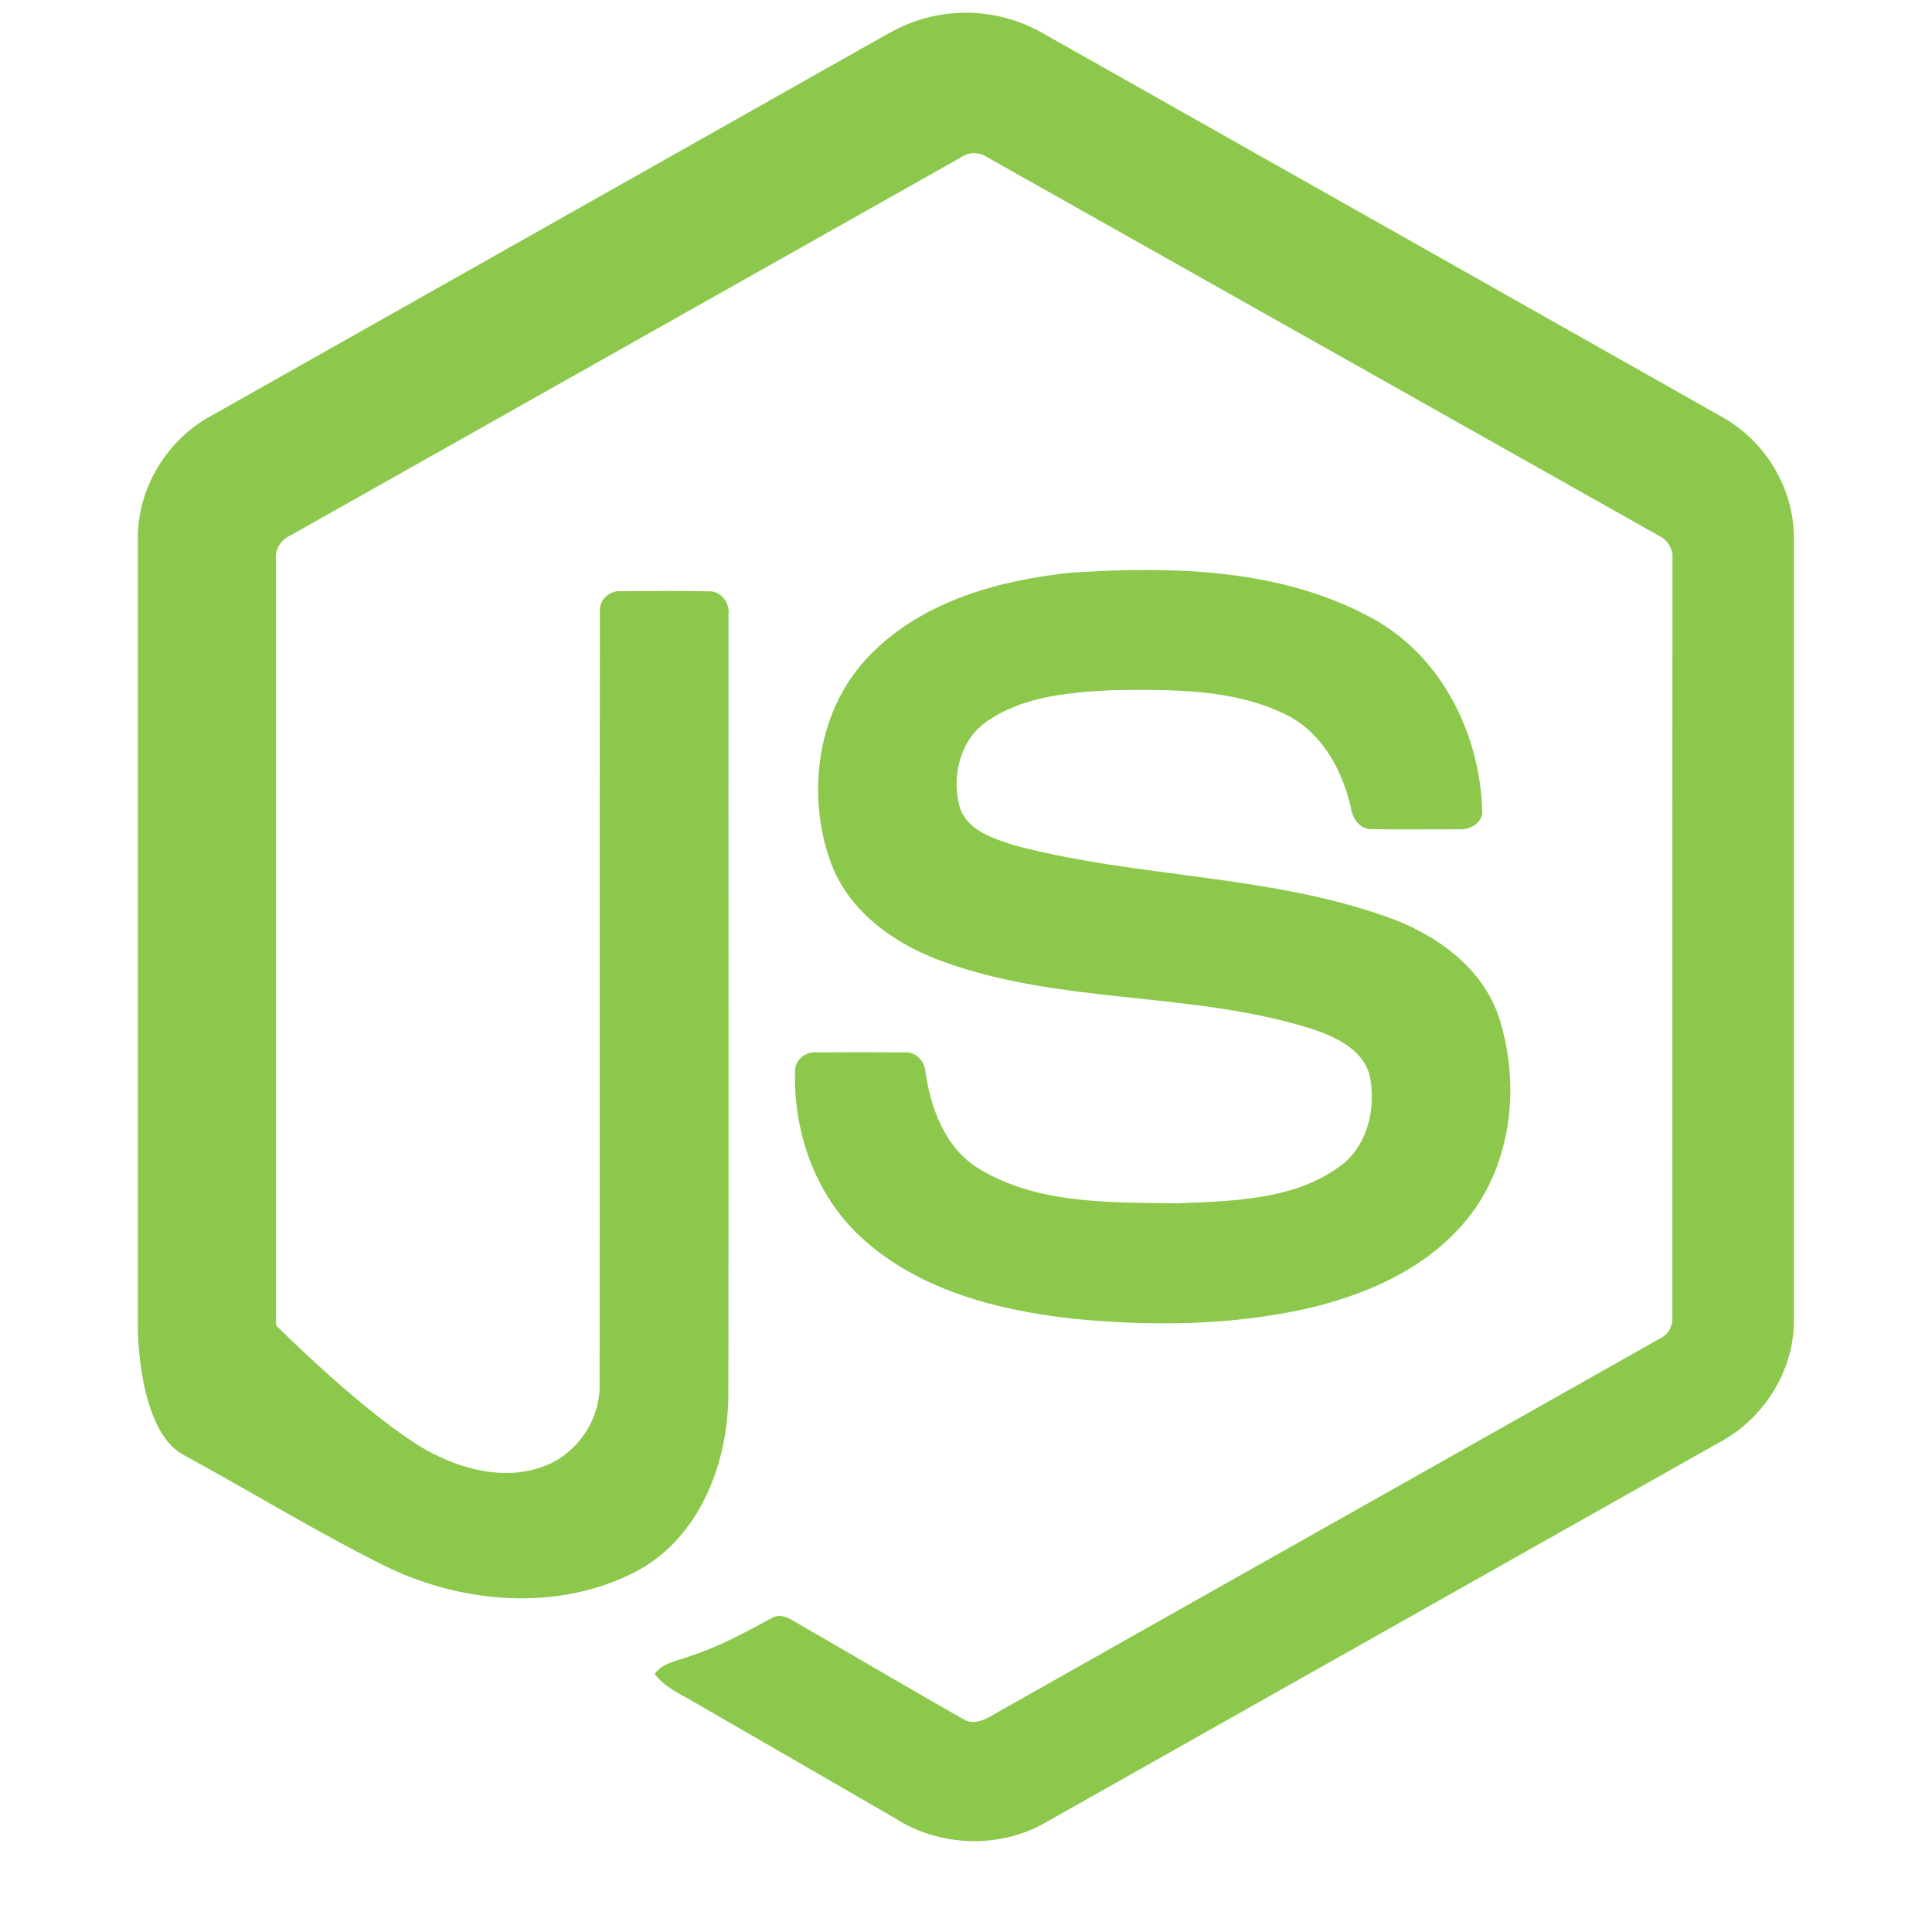
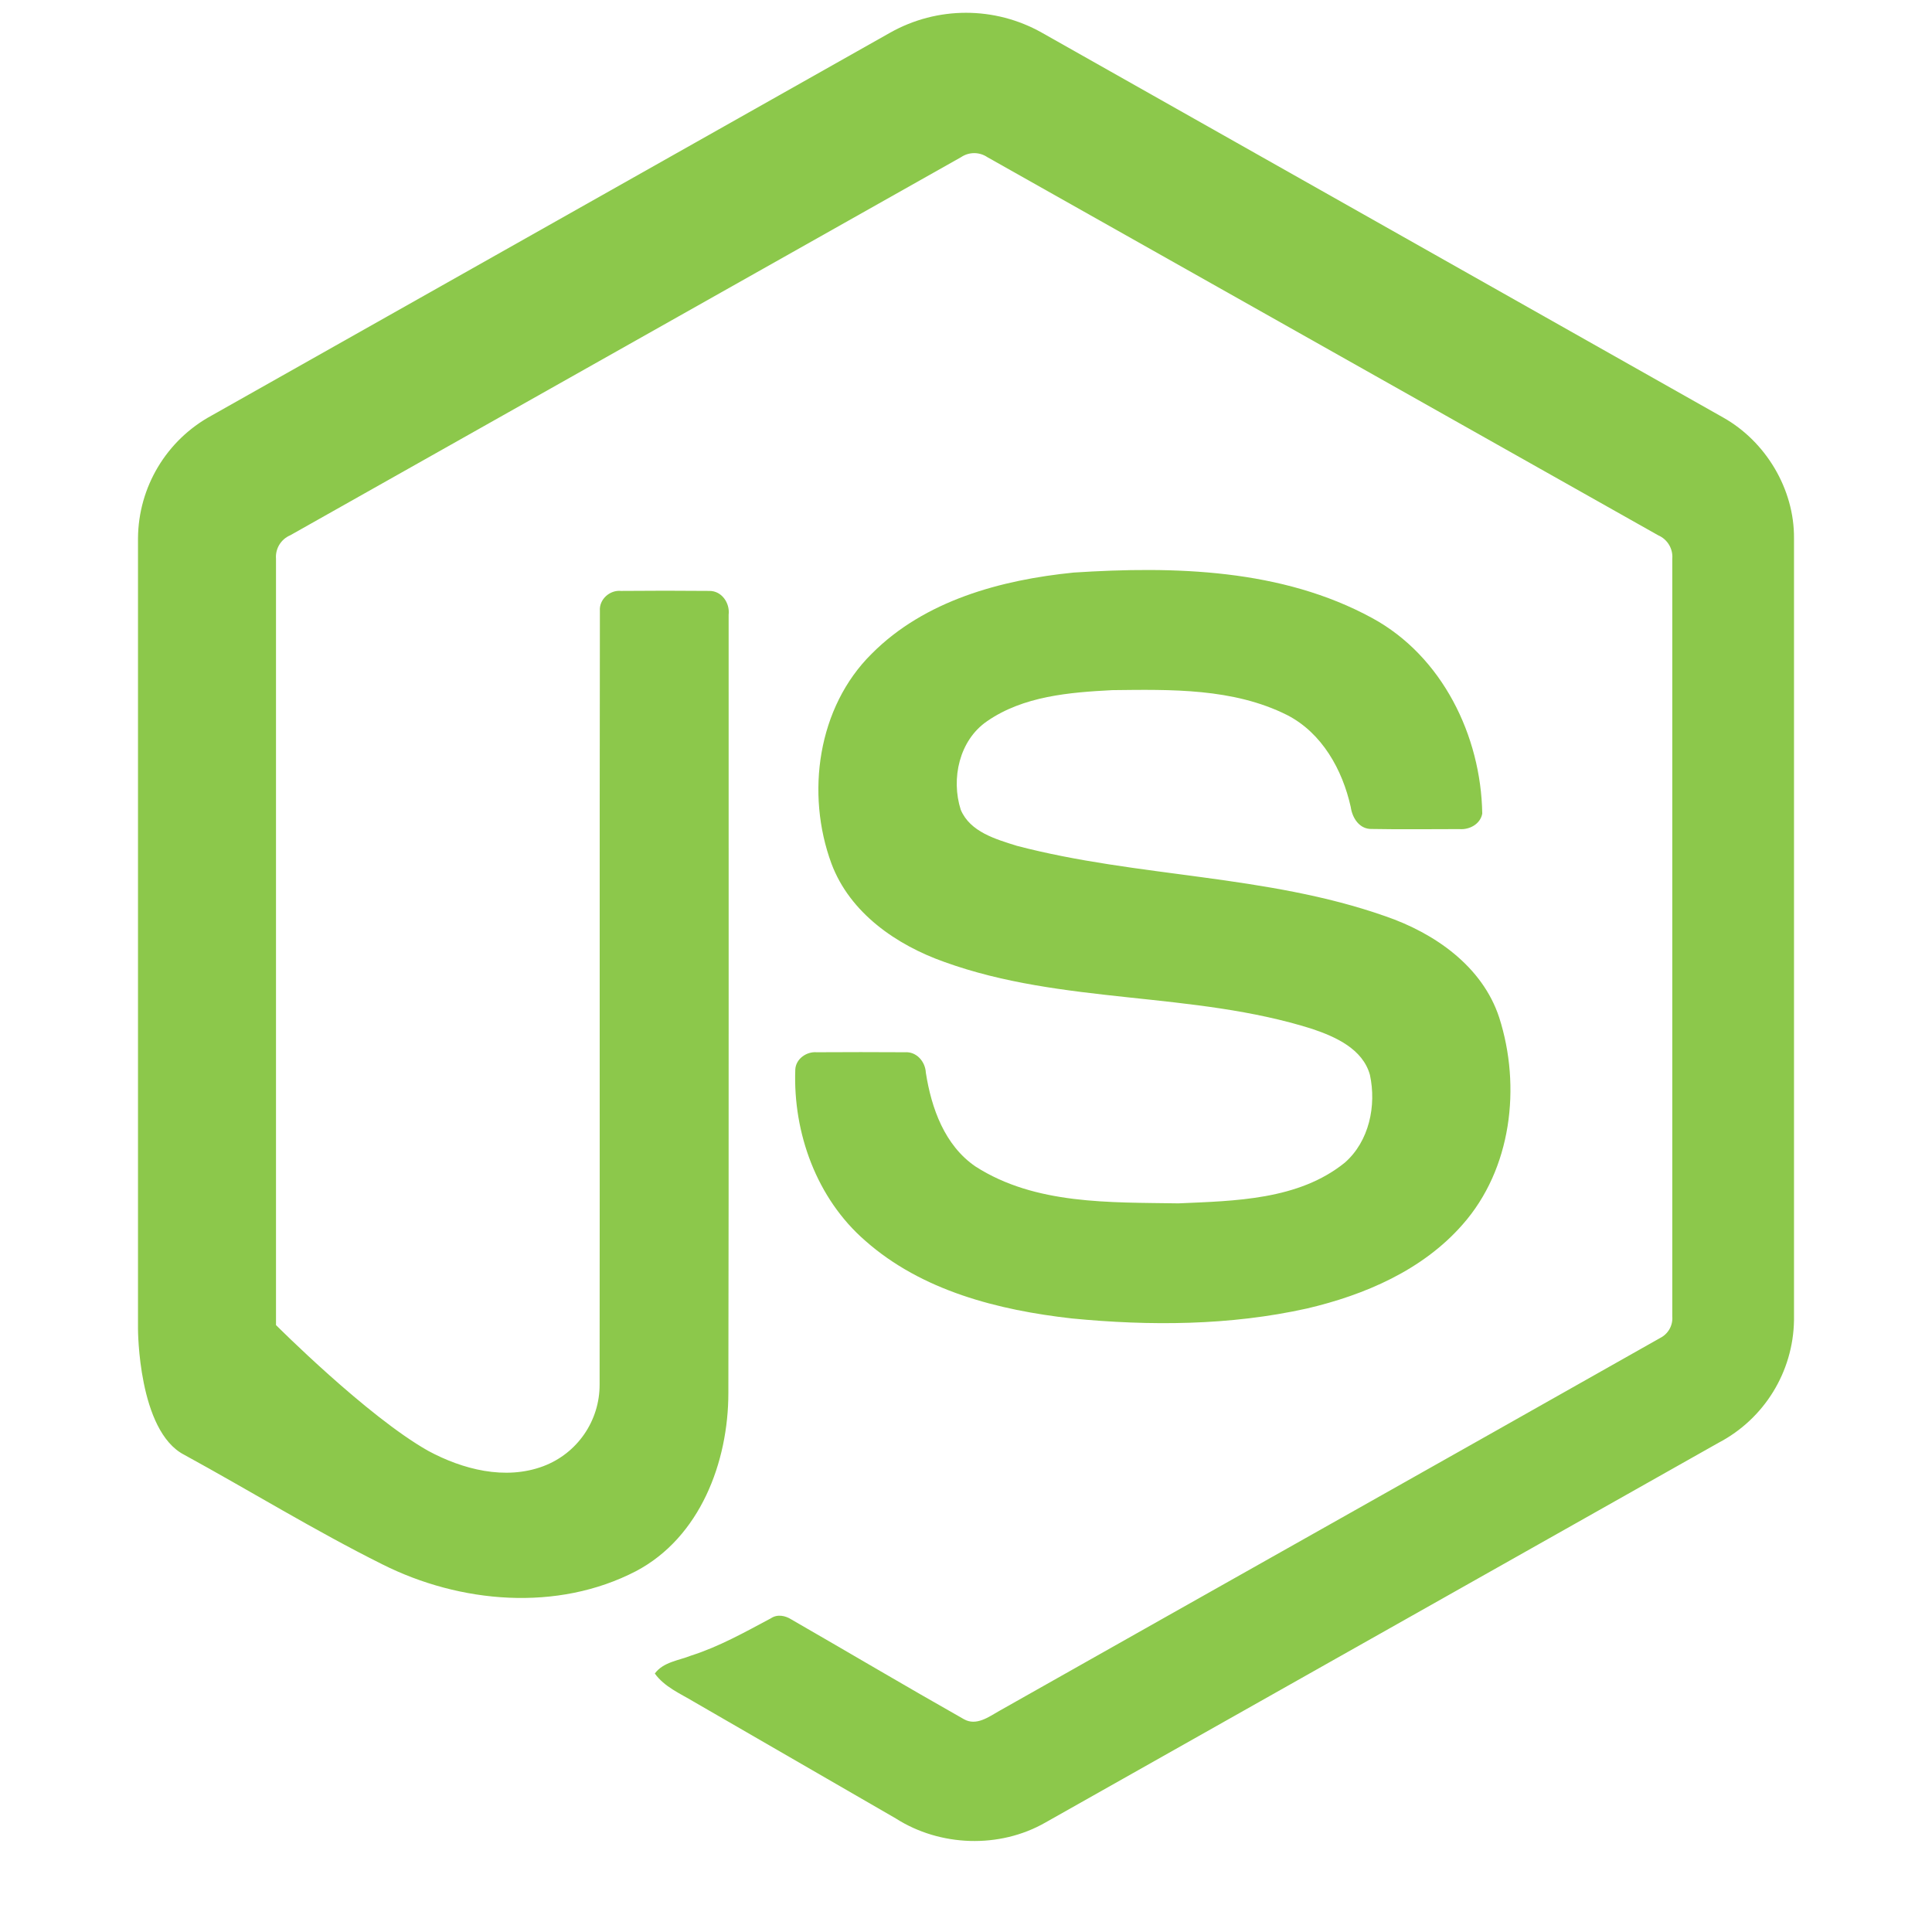
<svg xmlns="http://www.w3.org/2000/svg" id="Done" viewBox="0 0 14 14">
  <defs>
-     <style>.cls-1{fill:#8cc84b;}.cls-2{fill:none;}</style>
-     <clipPath id="clippath">
-       <path class="cls-2" d="m38.446,89.277l-4.998,2.499c-.282.141-.614.141-.896,0l-4.998-2.499c-.34-.17-.554-.517-.554-.896v-5.761c0-.38.214-.727.554-.896l4.998-2.499c.282-.141.614-.141.896,0l4.998,2.499c.34.17.554.517.554.896v5.761c0,.38-.214.727-.554.896Z" />
-     </clipPath>
+     <clipPath id="clippath" />
+     <style>.cls-1{fill:#8cc84b}</style>
  </defs>
  <g id="Layer_22">
-     <path class="cls-1" d="m6.449.237c.342-.193.759-.193,1.101 0,1.645.929,3.291,1.858,4.935,2.788.31.175.517.519.514.877v5.667c.002.368-.223.718-.547.887-1.627.917-3.252,1.835-4.878,2.752-.331.19-.763.175-1.084-.03-.488-.283-.976-.564-1.464-.846-.1-.059-.212-.107-.282-.203.062-.084.173-.094.264-.131.203-.065.391-.169.578-.269.047-.032.105-.02.15.009.417.239.83.485,1.249.722.089.051.18-.017.256-.059,1.596-.902,3.194-1.801,4.79-2.703.059-.028.092-.091.087-.156.001-1.83 0-3.66.001-5.491.007-.073-.036-.141-.102-.171-1.621-.913-3.241-1.827-4.862-2.74-.058-.04-.133-.04-.191-0-1.621.913-3.24,1.828-4.861,2.741-.066.03-.111.097-.103.17 0,1.83,0,5.553,0,5.553,0,0,.658.66,1.102.911.25.135.558.215.834.112.243-.087.414-.336.409-.594.002-1.868-.001-3.737.002-5.605-.006-.083.073-.151.153-.144.213-.001.427-.003.64.001.089-.002.15.087.139.171-.001,1.88.002,3.76-.001,5.64.001.501-.205,1.046-.669,1.292-.571.296-1.277.233-1.841-.051-.488-.244-.954-.531-1.434-.792-.333-.172-.335-.911-.335-.911V3.901c-.003-.364.212-.716.532-.888,1.639-.925,3.279-1.851,4.918-2.777Z" />
-     <path class="cls-1" d="m7.78,4.149c.728-.047,1.508-.028,2.163.331.507.275.789.852.798,1.416-.014.076-.094.118-.166.113-.211-0-.423.003-.634-.001-.09.003-.142-.079-.153-.159-.061-.27-.208-.537-.462-.667-.39-.195-.842-.185-1.267-.181-.31.017-.644.043-.907.226-.202.138-.263.417-.191.642.068.161.254.213.406.261.878.23,1.808.207,2.669.509.356.123.705.363.827.736.16.5.09,1.098-.266,1.5-.289.331-.709.51-1.128.608-.558.124-1.137.128-1.703.072-.533-.061-1.087-.201-1.498-.564-.352-.305-.523-.781-.506-1.24.004-.077.081-.132.155-.125.213-.002.426-.002.638 0.0.085-.006.148.067.152.147.039.257.136.527.36.679.432.279.975.26,1.47.268.41-.018.871-.024,1.206-.295.177-.155.229-.413.181-.636-.052-.188-.248-.276-.417-.333-.867-.274-1.807-.175-2.665-.485-.348-.123-.685-.356-.819-.714-.187-.506-.101-1.133.292-1.521.383-.386.937-.535,1.463-.588h0Z" />
+     <path d="M6.45.237a1.12 1.12 0 0 1 1.1 0l4.936 2.788c.31.174.517.52.514.876v5.667a1.02 1.02 0 0 1-.547.887l-4.878 2.752c-.332.19-.763.175-1.084-.03l-1.464-.846c-.1-.06-.212-.107-.282-.204.062-.084.173-.094.263-.13.204-.065.39-.17.578-.27.047-.032.105-.02.15.009.417.24.83.485 1.249.722.09.051.18-.017.256-.06 1.596-.902 3.194-1.8 4.79-2.703a.16.16 0 0 0 .087-.156V4.05a.17.17 0 0 0-.102-.171l-4.861-2.74a.17.17 0 0 0-.191 0l-4.861 2.74a.17.17 0 0 0-.103.17v5.553s.658.66 1.102.911c.25.135.558.215.834.112a.63.63 0 0 0 .409-.594c.002-1.869-.001-3.737.002-5.605-.006-.083.072-.152.153-.144q.32-.003.64 0c.09-.001.15.088.14.172-.001 1.88.002 3.76-.002 5.64 0 .501-.205 1.046-.669 1.291-.57.296-1.276.234-1.84-.05-.489-.244-.955-.531-1.434-.793C1 10.37 1 9.631 1 9.631V3.9a1.02 1.02 0 0 1 .532-.888z" class="cls-1" />
+     <path d="M7.78 4.149c.728-.047 1.508-.028 2.164.33.507.276.788.853.797 1.417-.014.076-.093.118-.166.112-.211 0-.423.003-.634-.001-.09.003-.142-.08-.153-.159-.06-.27-.208-.537-.462-.667-.39-.195-.841-.185-1.266-.18-.31.016-.644.043-.907.225-.202.138-.263.417-.191.642.068.161.254.213.406.261.878.23 1.808.207 2.67.51.356.122.704.362.826.735.16.5.09 1.098-.266 1.5-.289.33-.709.51-1.128.608-.558.124-1.137.127-1.703.072-.533-.06-1.087-.2-1.498-.564-.351-.305-.523-.78-.506-1.24.004-.077.081-.131.155-.125q.32-.002.639 0c.085-.006.148.068.152.148.04.257.136.527.36.68.433.278.975.259 1.47.267.41-.018.871-.024 1.206-.295.177-.155.23-.413.182-.636-.052-.188-.249-.276-.418-.333-.866-.274-1.807-.175-2.665-.485-.348-.123-.685-.355-.819-.713-.187-.507-.101-1.133.292-1.521.384-.386.937-.535 1.463-.588" class="cls-1" />
  </g>
</svg>
